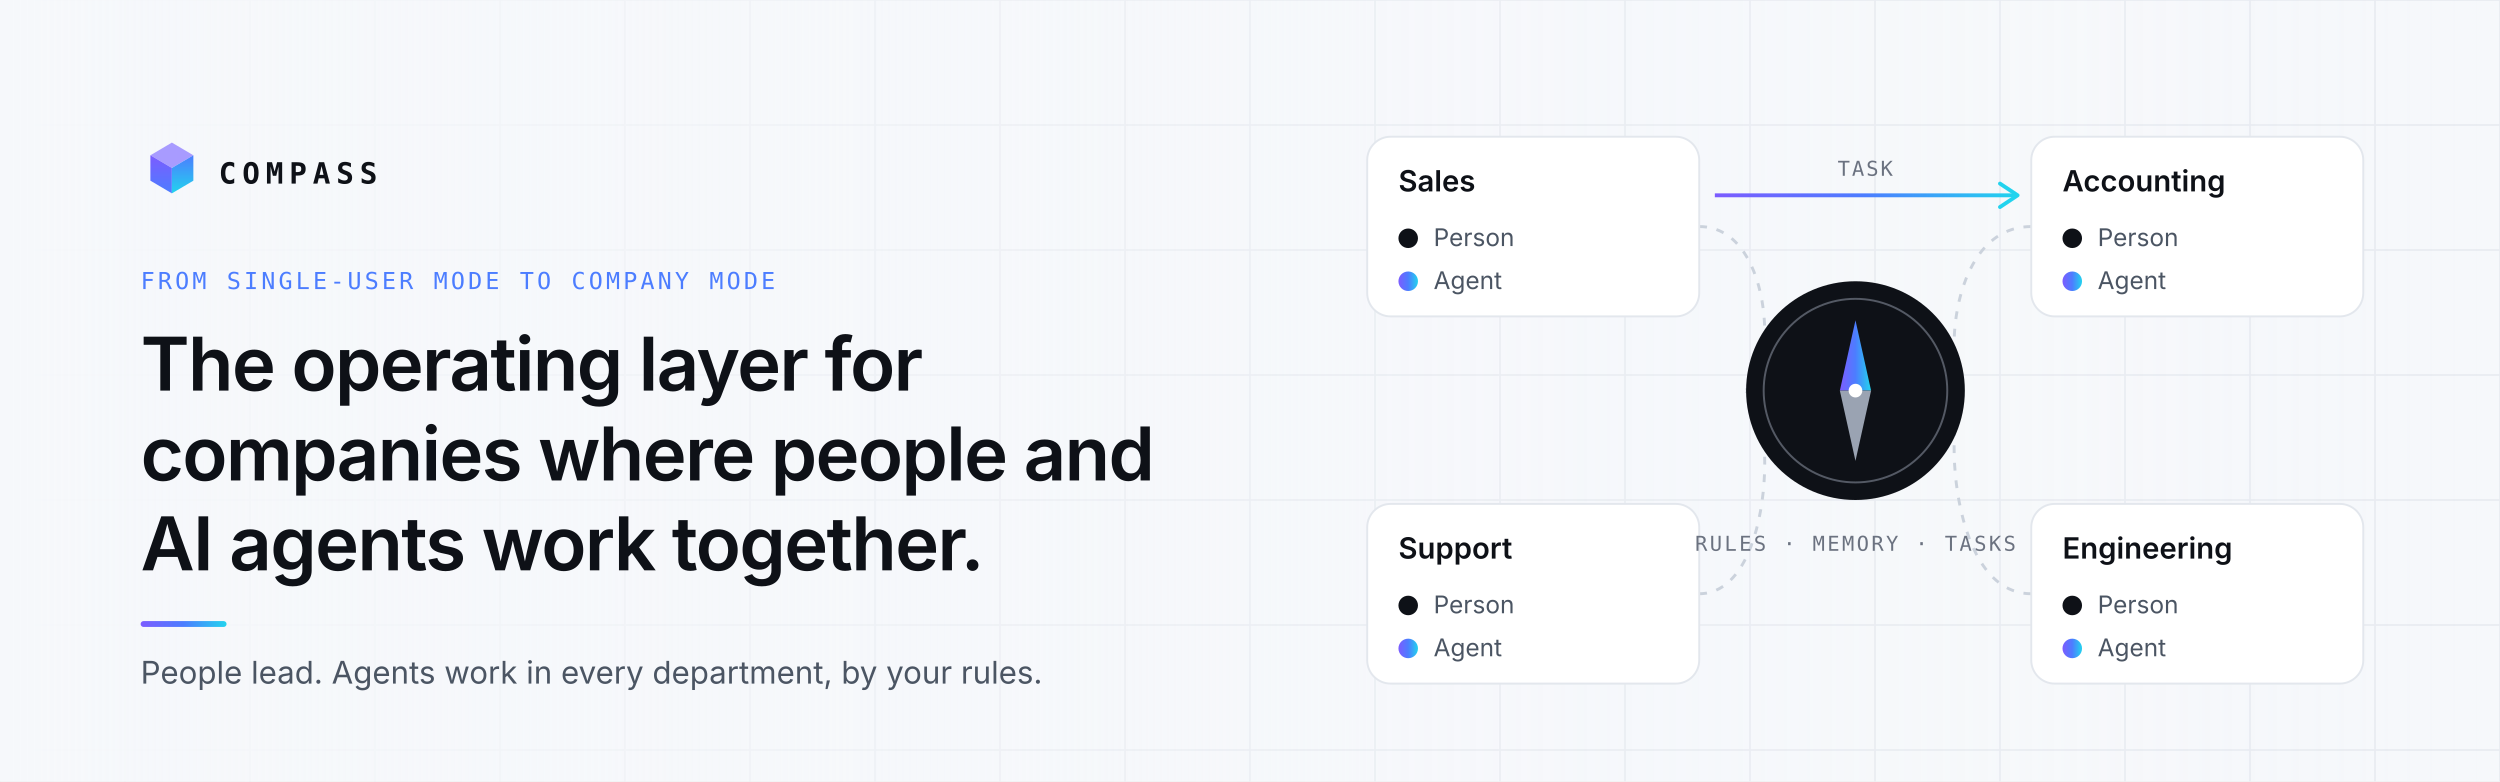
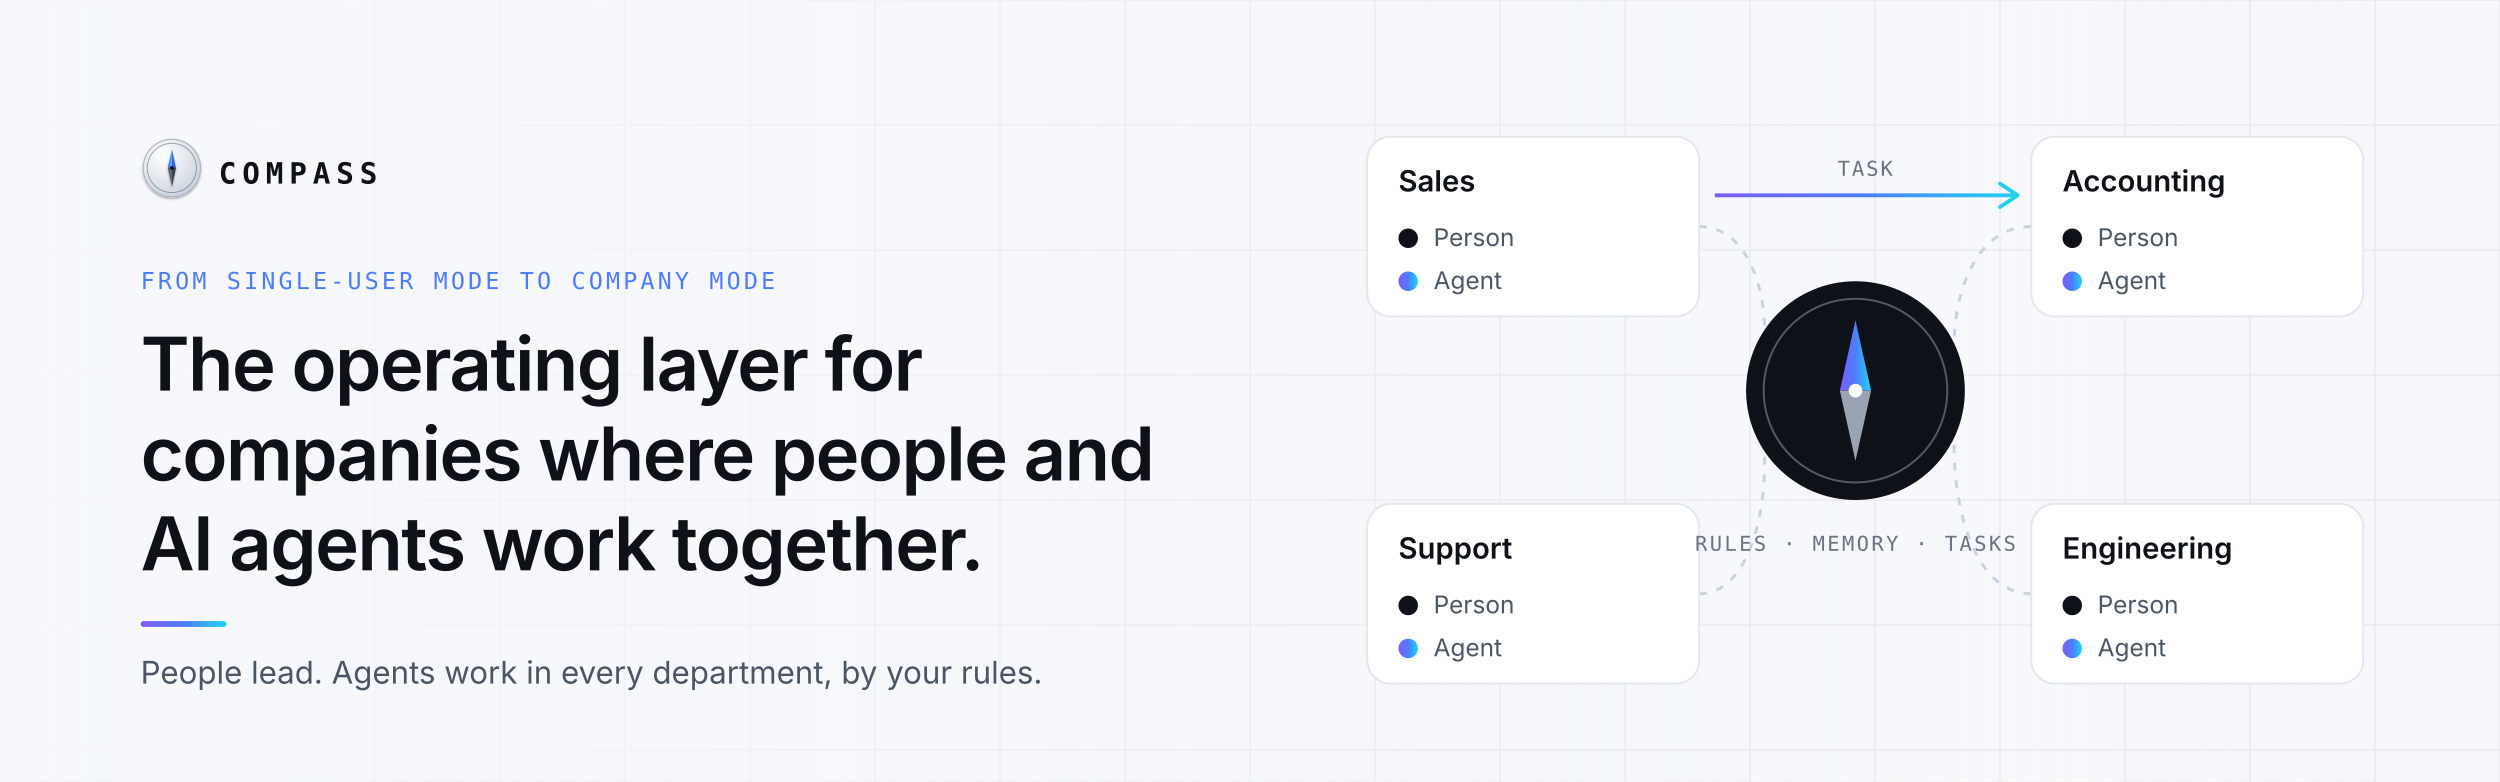
<svg xmlns="http://www.w3.org/2000/svg" width="1280" height="400" viewBox="0 0 1280 400" role="img" aria-labelledby="titel beschr">
  <defs>
    <linearGradient id="spek" x1="0" y1="0" x2="1" y2="0">
      <stop offset="0" stop-color="#7C5CFF" />
      <stop offset=".5" stop-color="#4C7DFF" />
      <stop offset="1" stop-color="#22D3EE" />
    </linearGradient>
    <linearGradient id="spekLinie" gradientUnits="userSpaceOnUse" x1="878" y1="0" x2="1032" y2="0">
      <stop offset="0" stop-color="#7C5CFF" />
      <stop offset=".5" stop-color="#4C7DFF" />
-       <stop offset="1" stop-color="#22D3EE" />
-     </linearGradient>
-     <linearGradient id="wuerfelL" x1="0" y1="0" x2="0" y2="1">
-       <stop offset="0" stop-color="#7C5CFF" />
-       <stop offset="1" stop-color="#4C7DFF" />
-     </linearGradient>
-     <linearGradient id="wuerfelR" x1="0" y1="0" x2="0" y2="1">
-       <stop offset="0" stop-color="#4C7DFF" />
      <stop offset="1" stop-color="#22D3EE" />
    </linearGradient>
    <linearGradient id="ausblenden" x1="0" y1="0" x2="1" y2="0">
      <stop offset="0" stop-color="#F6F8FB" stop-opacity="1" />
      <stop offset=".55" stop-color="#F6F8FB" stop-opacity=".2" />
      <stop offset="1" stop-color="#F6F8FB" stop-opacity="0" />
    </linearGradient>
  </defs>
  <rect width="1280" height="400" fill="#F6F8FB" />
  <g opacity=".7">
    <path d="M0 0V400" stroke="#E3E7ED" stroke-width="1" />
    <path d="M64 0V400" stroke="#E3E7ED" stroke-width="1" />
    <path d="M128 0V400" stroke="#E3E7ED" stroke-width="1" />
    <path d="M192 0V400" stroke="#E3E7ED" stroke-width="1" />
    <path d="M256 0V400" stroke="#E3E7ED" stroke-width="1" />
    <path d="M320 0V400" stroke="#E3E7ED" stroke-width="1" />
    <path d="M384 0V400" stroke="#E3E7ED" stroke-width="1" />
    <path d="M448 0V400" stroke="#E3E7ED" stroke-width="1" />
    <path d="M512 0V400" stroke="#E3E7ED" stroke-width="1" />
    <path d="M576 0V400" stroke="#E3E7ED" stroke-width="1" />
    <path d="M640 0V400" stroke="#E3E7ED" stroke-width="1" />
    <path d="M704 0V400" stroke="#E3E7ED" stroke-width="1" />
    <path d="M768 0V400" stroke="#E3E7ED" stroke-width="1" />
    <path d="M832 0V400" stroke="#E3E7ED" stroke-width="1" />
    <path d="M896 0V400" stroke="#E3E7ED" stroke-width="1" />
    <path d="M960 0V400" stroke="#E3E7ED" stroke-width="1" />
    <path d="M1024 0V400" stroke="#E3E7ED" stroke-width="1" />
    <path d="M1088 0V400" stroke="#E3E7ED" stroke-width="1" />
    <path d="M1152 0V400" stroke="#E3E7ED" stroke-width="1" />
    <path d="M1216 0V400" stroke="#E3E7ED" stroke-width="1" />
    <path d="M1280 0V400" stroke="#E3E7ED" stroke-width="1" />
    <path d="M0 0H1280" stroke="#E3E7ED" stroke-width="1" />
    <path d="M0 64H1280" stroke="#E3E7ED" stroke-width="1" />
    <path d="M0 128H1280" stroke="#E3E7ED" stroke-width="1" />
    <path d="M0 192H1280" stroke="#E3E7ED" stroke-width="1" />
    <path d="M0 256H1280" stroke="#E3E7ED" stroke-width="1" />
    <path d="M0 320H1280" stroke="#E3E7ED" stroke-width="1" />
    <path d="M0 384H1280" stroke="#E3E7ED" stroke-width="1" />
  </g>
  <rect width="1280" height="400" fill="url(#ausblenden)" />
  <g transform="translate(72 70) scale(.5)">
-     <polygon points="32,6 54,19 32,32 10,19" fill="#A89BFF" />
-     <polygon points="10,19 32,32 32,58 10,45" fill="url(#wuerfelL)" />
-     <polygon points="54,19 32,32 32,58 54,45" fill="url(#wuerfelR)" />
+     <defs>
+       <radialGradient id="kms" cx=".36" cy=".3" r=".85">
+         <stop offset="0" stop-color="#FFFFFF" />
+         <stop offset="1" stop-color="#C4CCD7" />
+       </radialGradient>
+       <linearGradient id="kmg" x1="0" y1="0" x2="1" y2="0">
+         <stop offset="0" stop-color="#7C5CFF" />
+         <stop offset=".5" stop-color="#4C7DFF" />
+         <stop offset="1" stop-color="#22D3EE" />
+       </linearGradient>
+       <linearGradient id="kmgl" x1="0" y1="0" x2="0" y2="1">
+         <stop offset="0" stop-color="#fff" stop-opacity="1" />
+         <stop offset="1" stop-color="#fff" stop-opacity="0" />
+       </linearGradient>
+       <filter id="kmsch" x="-30%" y="-30%" width="160%" height="170%">
+         <feDropShadow dx="0" dy="1.8" stdDeviation="1.5" flood-color="#000" flood-opacity=".32" />
+       </filter>
+     </defs>
+     <g filter="url(#kmsch)">
+       <circle cx="32" cy="32" r="30" fill="url(#kms)" />
+     </g>
+     <circle cx="32" cy="32" r="29.4" fill="none" stroke="#AEB6C2" stroke-width="1.2" />
+     <circle cx="32" cy="32" r="25.2" fill="none" stroke="#4B5563" stroke-opacity=".5" />
+     <g filter="url(#kmsch)">
+       <path d="M32 12.7 L32 32 L27.7 32Z" fill="url(#kmg)" />
+       <path d="M32 12.7 L36.3 32 L32 32Z" fill="#3D5FD6" />
+       <path d="M32 51.3 L32 32 L36.3 32Z" fill="#3A424D" />
+       <path d="M32 51.3 L27.7 32 L32 32Z" fill="#5B6674" />
+     </g>
+     <circle cx="32" cy="32" r="1.9" fill="#0D1117" />
  </g>
  <text x="112" y="94" font-family="'JetBrains Mono', ui-monospace, SFMono-Regular, Menlo, Consolas, monospace" font-size="15" font-weight="600" letter-spacing="3" fill="#0E1117">COMPASS</text>
  <text x="72" y="148" font-family="'JetBrains Mono', ui-monospace, SFMono-Regular, Menlo, Consolas, monospace" font-size="12" letter-spacing="1.6" fill="#4C7DFF">FROM SINGLE-USER MODE TO COMPANY MODE</text>
  <text font-family="Inter, -apple-system, 'Segoe UI', Helvetica, Arial, sans-serif" font-size="38" font-weight="600" letter-spacing="-.8" fill="#0E1117">
    <tspan x="72" y="200">The operating layer for</tspan>
    <tspan x="72" y="246">companies where people and</tspan>
    <tspan x="72" y="292">AI agents work together.</tspan>
  </text>
  <rect x="72" y="318" width="44" height="3" rx="1.5" fill="url(#spek)" />
  <text x="72" y="350" font-family="Inter, -apple-system, 'Segoe UI', Helvetica, Arial, sans-serif" font-size="16" fill="#4B5563">People lead. Agents work in every department, by your rules.</text>
  <path d="M870 116 C910.0 116, 910.0 200, 892 200" fill="none" stroke="#CBD2DC" stroke-width="1.5" stroke-dasharray="4 5" />
  <path d="M1040 116 C995.0 116, 995.0 200, 1008 200" fill="none" stroke="#CBD2DC" stroke-width="1.5" stroke-dasharray="4 5" />
  <path d="M870 304 C910.0 304, 910.0 200, 892 200" fill="none" stroke="#CBD2DC" stroke-width="1.5" stroke-dasharray="4 5" />
  <path d="M1040 304 C995.0 304, 995.0 200, 1008 200" fill="none" stroke="#CBD2DC" stroke-width="1.5" stroke-dasharray="4 5" />
  <path d="M878 100 H1032" fill="none" stroke="url(#spekLinie)" stroke-width="2" />
  <path d="M1024 94 L1033 100 L1024 106" fill="none" stroke="#22D3EE" stroke-width="2" stroke-linecap="round" stroke-linejoin="round" />
  <text x="955" y="90" text-anchor="middle" font-family="'JetBrains Mono', ui-monospace, SFMono-Regular, Menlo, Consolas, monospace" font-size="10.5" letter-spacing="1" fill="#6B7280">TASK</text>
  <g>
    <rect x="700" y="70" width="170" height="92" rx="12" fill="#FFFFFF" stroke="#E3E7ED" />
    <text x="716" y="98" font-family="Inter, -apple-system, 'Segoe UI', Helvetica, Arial, sans-serif" font-size="15" font-weight="600" fill="#0E1117">Sales</text>
    <circle cx="721" cy="122" r="5" fill="#0E1117" />
    <text x="734" y="126" font-family="Inter, -apple-system, 'Segoe UI', Helvetica, Arial, sans-serif" font-size="12.5" fill="#4B5563">Person</text>
    <circle cx="721" cy="144" r="5" fill="url(#spek)" />
    <text x="734" y="148" font-family="Inter, -apple-system, 'Segoe UI', Helvetica, Arial, sans-serif" font-size="12.5" fill="#4B5563">Agent</text>
  </g>
  <g>
    <rect x="1040" y="70" width="170" height="92" rx="12" fill="#FFFFFF" stroke="#E3E7ED" />
    <text x="1056" y="98" font-family="Inter, -apple-system, 'Segoe UI', Helvetica, Arial, sans-serif" font-size="15" font-weight="600" fill="#0E1117">Accounting</text>
    <circle cx="1061" cy="122" r="5" fill="#0E1117" />
    <text x="1074" y="126" font-family="Inter, -apple-system, 'Segoe UI', Helvetica, Arial, sans-serif" font-size="12.5" fill="#4B5563">Person</text>
    <circle cx="1061" cy="144" r="5" fill="url(#spek)" />
    <text x="1074" y="148" font-family="Inter, -apple-system, 'Segoe UI', Helvetica, Arial, sans-serif" font-size="12.5" fill="#4B5563">Agent</text>
  </g>
  <g>
    <rect x="700" y="258" width="170" height="92" rx="12" fill="#FFFFFF" stroke="#E3E7ED" />
    <text x="716" y="286" font-family="Inter, -apple-system, 'Segoe UI', Helvetica, Arial, sans-serif" font-size="15" font-weight="600" fill="#0E1117">Support</text>
    <circle cx="721" cy="310" r="5" fill="#0E1117" />
    <text x="734" y="314" font-family="Inter, -apple-system, 'Segoe UI', Helvetica, Arial, sans-serif" font-size="12.5" fill="#4B5563">Person</text>
    <circle cx="721" cy="332" r="5" fill="url(#spek)" />
    <text x="734" y="336" font-family="Inter, -apple-system, 'Segoe UI', Helvetica, Arial, sans-serif" font-size="12.5" fill="#4B5563">Agent</text>
  </g>
  <g>
    <rect x="1040" y="258" width="170" height="92" rx="12" fill="#FFFFFF" stroke="#E3E7ED" />
    <text x="1056" y="286" font-family="Inter, -apple-system, 'Segoe UI', Helvetica, Arial, sans-serif" font-size="15" font-weight="600" fill="#0E1117">Engineering</text>
    <circle cx="1061" cy="310" r="5" fill="#0E1117" />
    <text x="1074" y="314" font-family="Inter, -apple-system, 'Segoe UI', Helvetica, Arial, sans-serif" font-size="12.5" fill="#4B5563">Person</text>
    <circle cx="1061" cy="332" r="5" fill="url(#spek)" />
    <text x="1074" y="336" font-family="Inter, -apple-system, 'Segoe UI', Helvetica, Arial, sans-serif" font-size="12.5" fill="#4B5563">Agent</text>
  </g>
  <g>
    <circle cx="950" cy="200" r="56" fill="#0E1117" />
    <circle cx="950" cy="200" r="47" fill="none" stroke="#9AA3B2" stroke-opacity=".5" />
    <path d="M950 164 L958 200 L942 200Z" fill="url(#spek)" />
    <path d="M950 236 L942 200 L958 200Z" fill="#9AA3B2" />
    <circle cx="950" cy="200" r="3.5" fill="#FFFFFF" />
  </g>
  <text x="950" y="282" text-anchor="middle" font-family="'JetBrains Mono', ui-monospace, SFMono-Regular, Menlo, Consolas, monospace" font-size="10.5" letter-spacing="1.2" fill="#6B7280">RULES · MEMORY · TASKS</text>
</svg>
